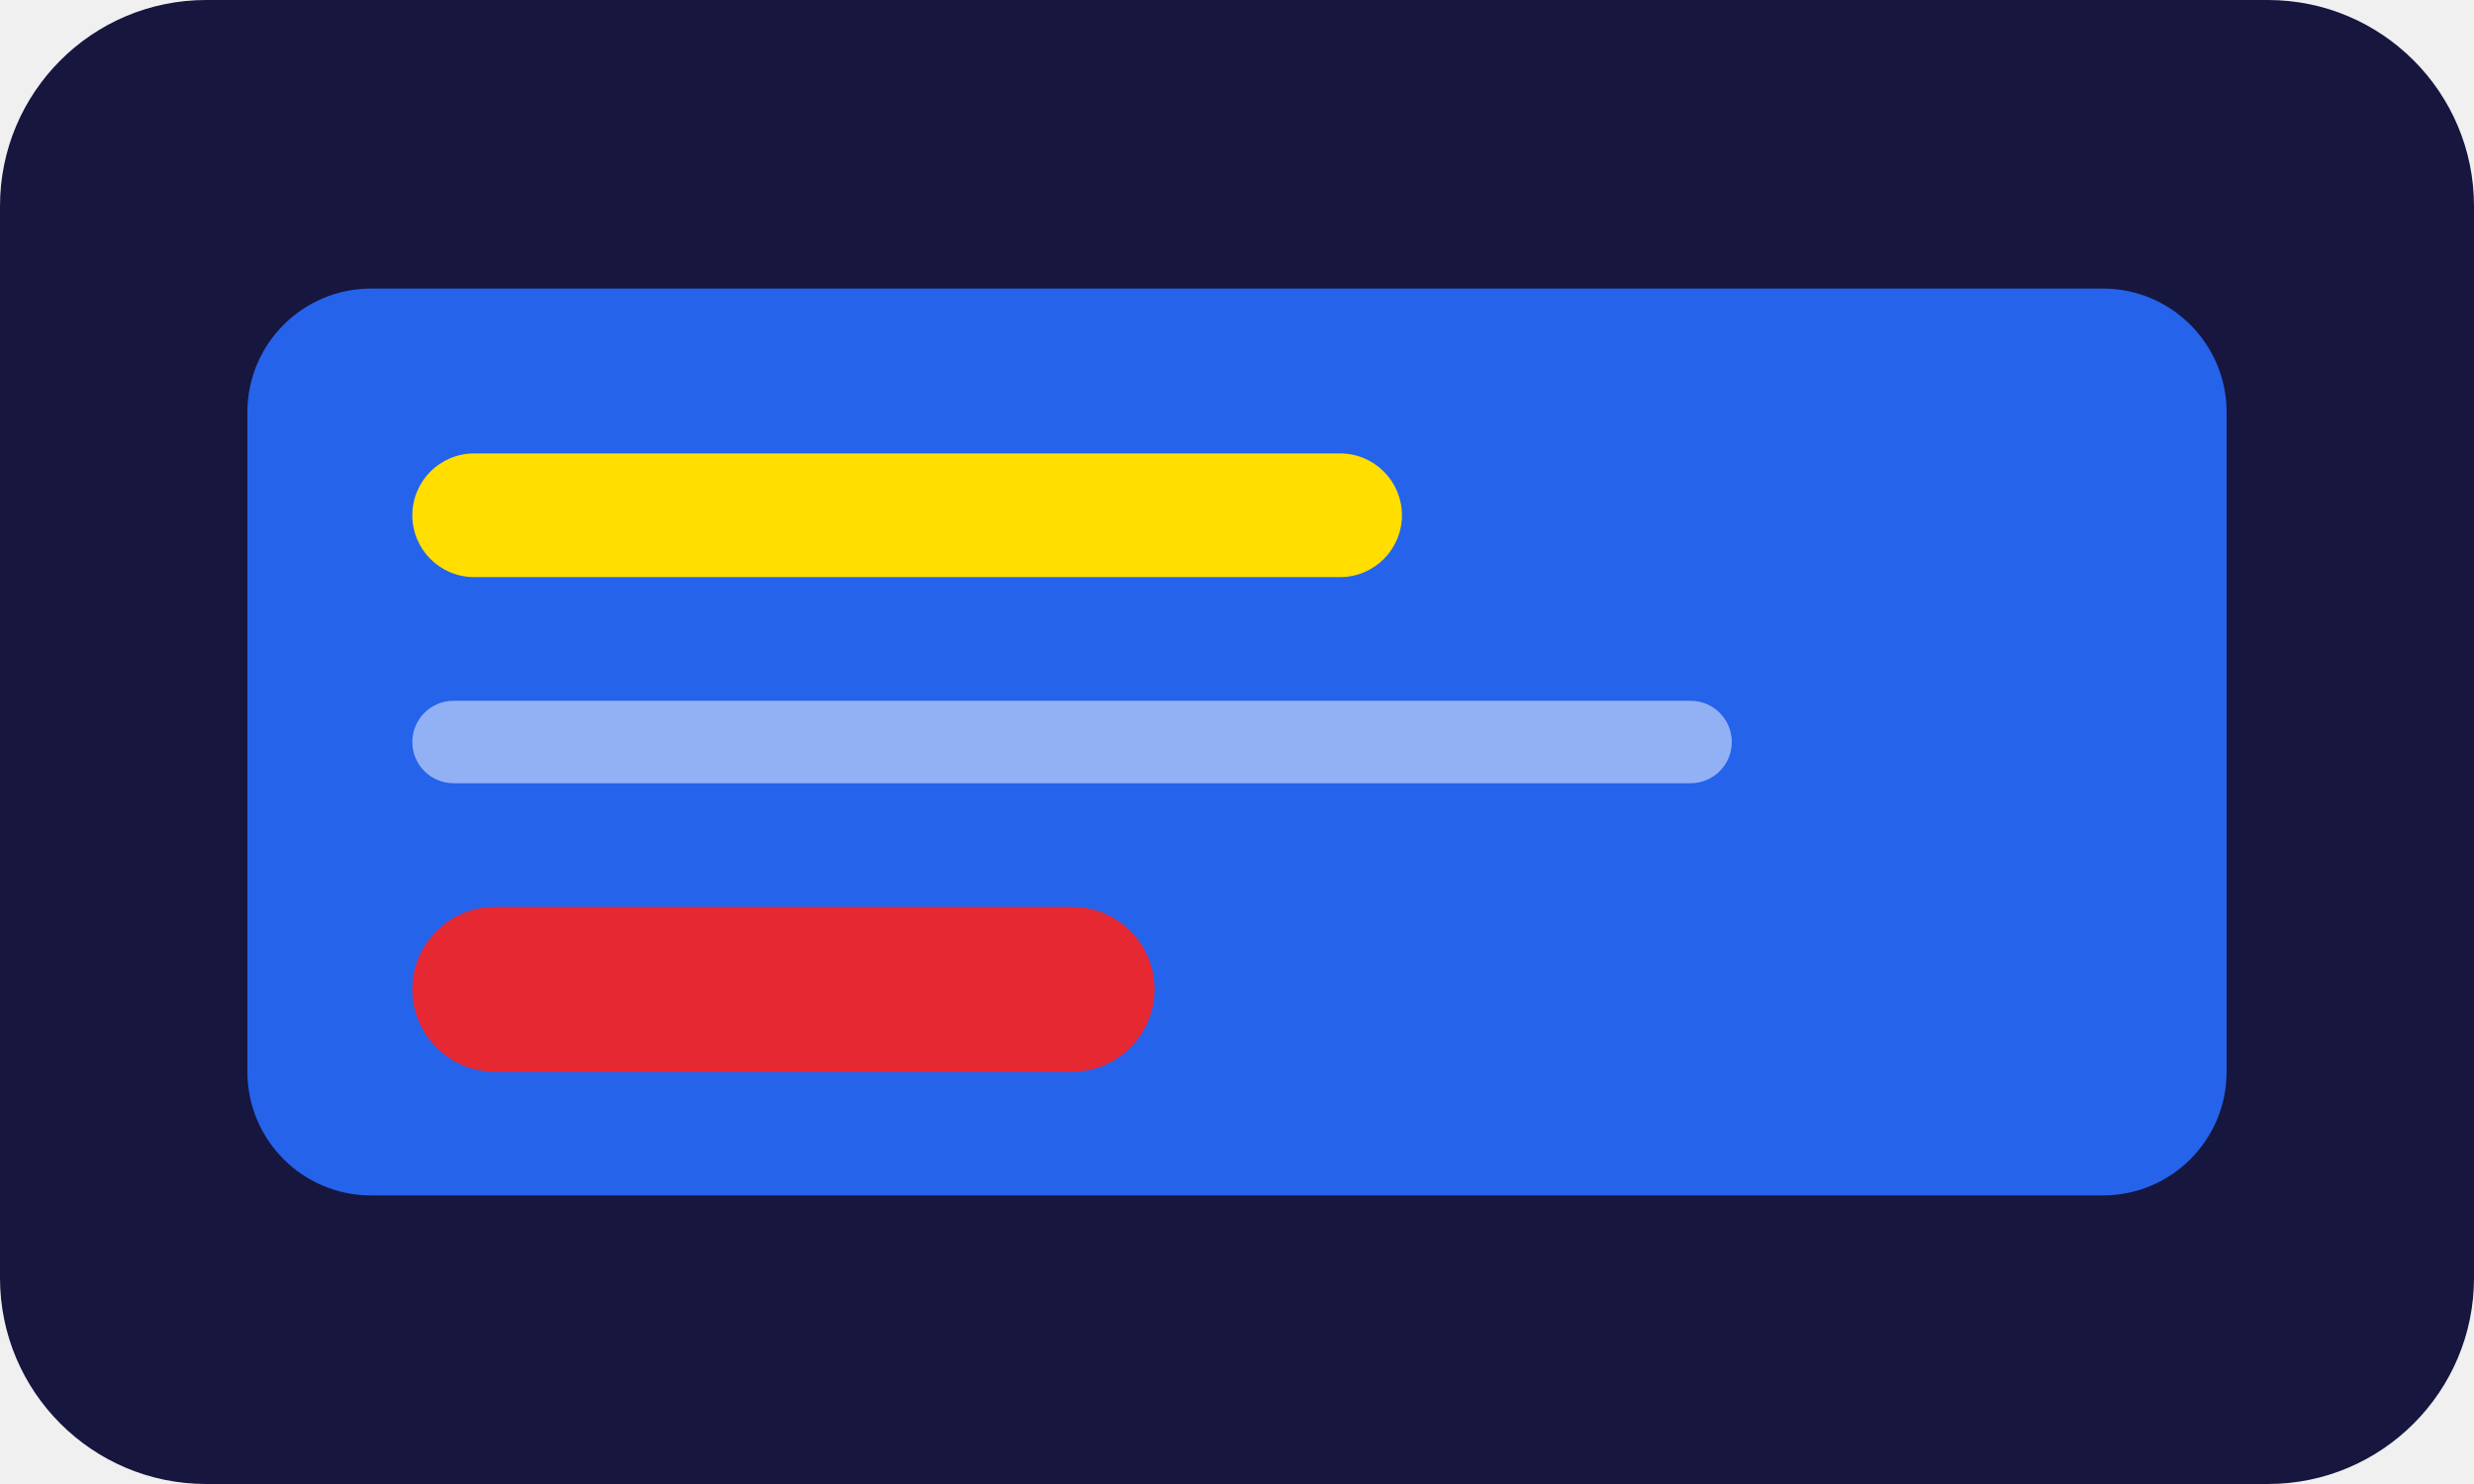
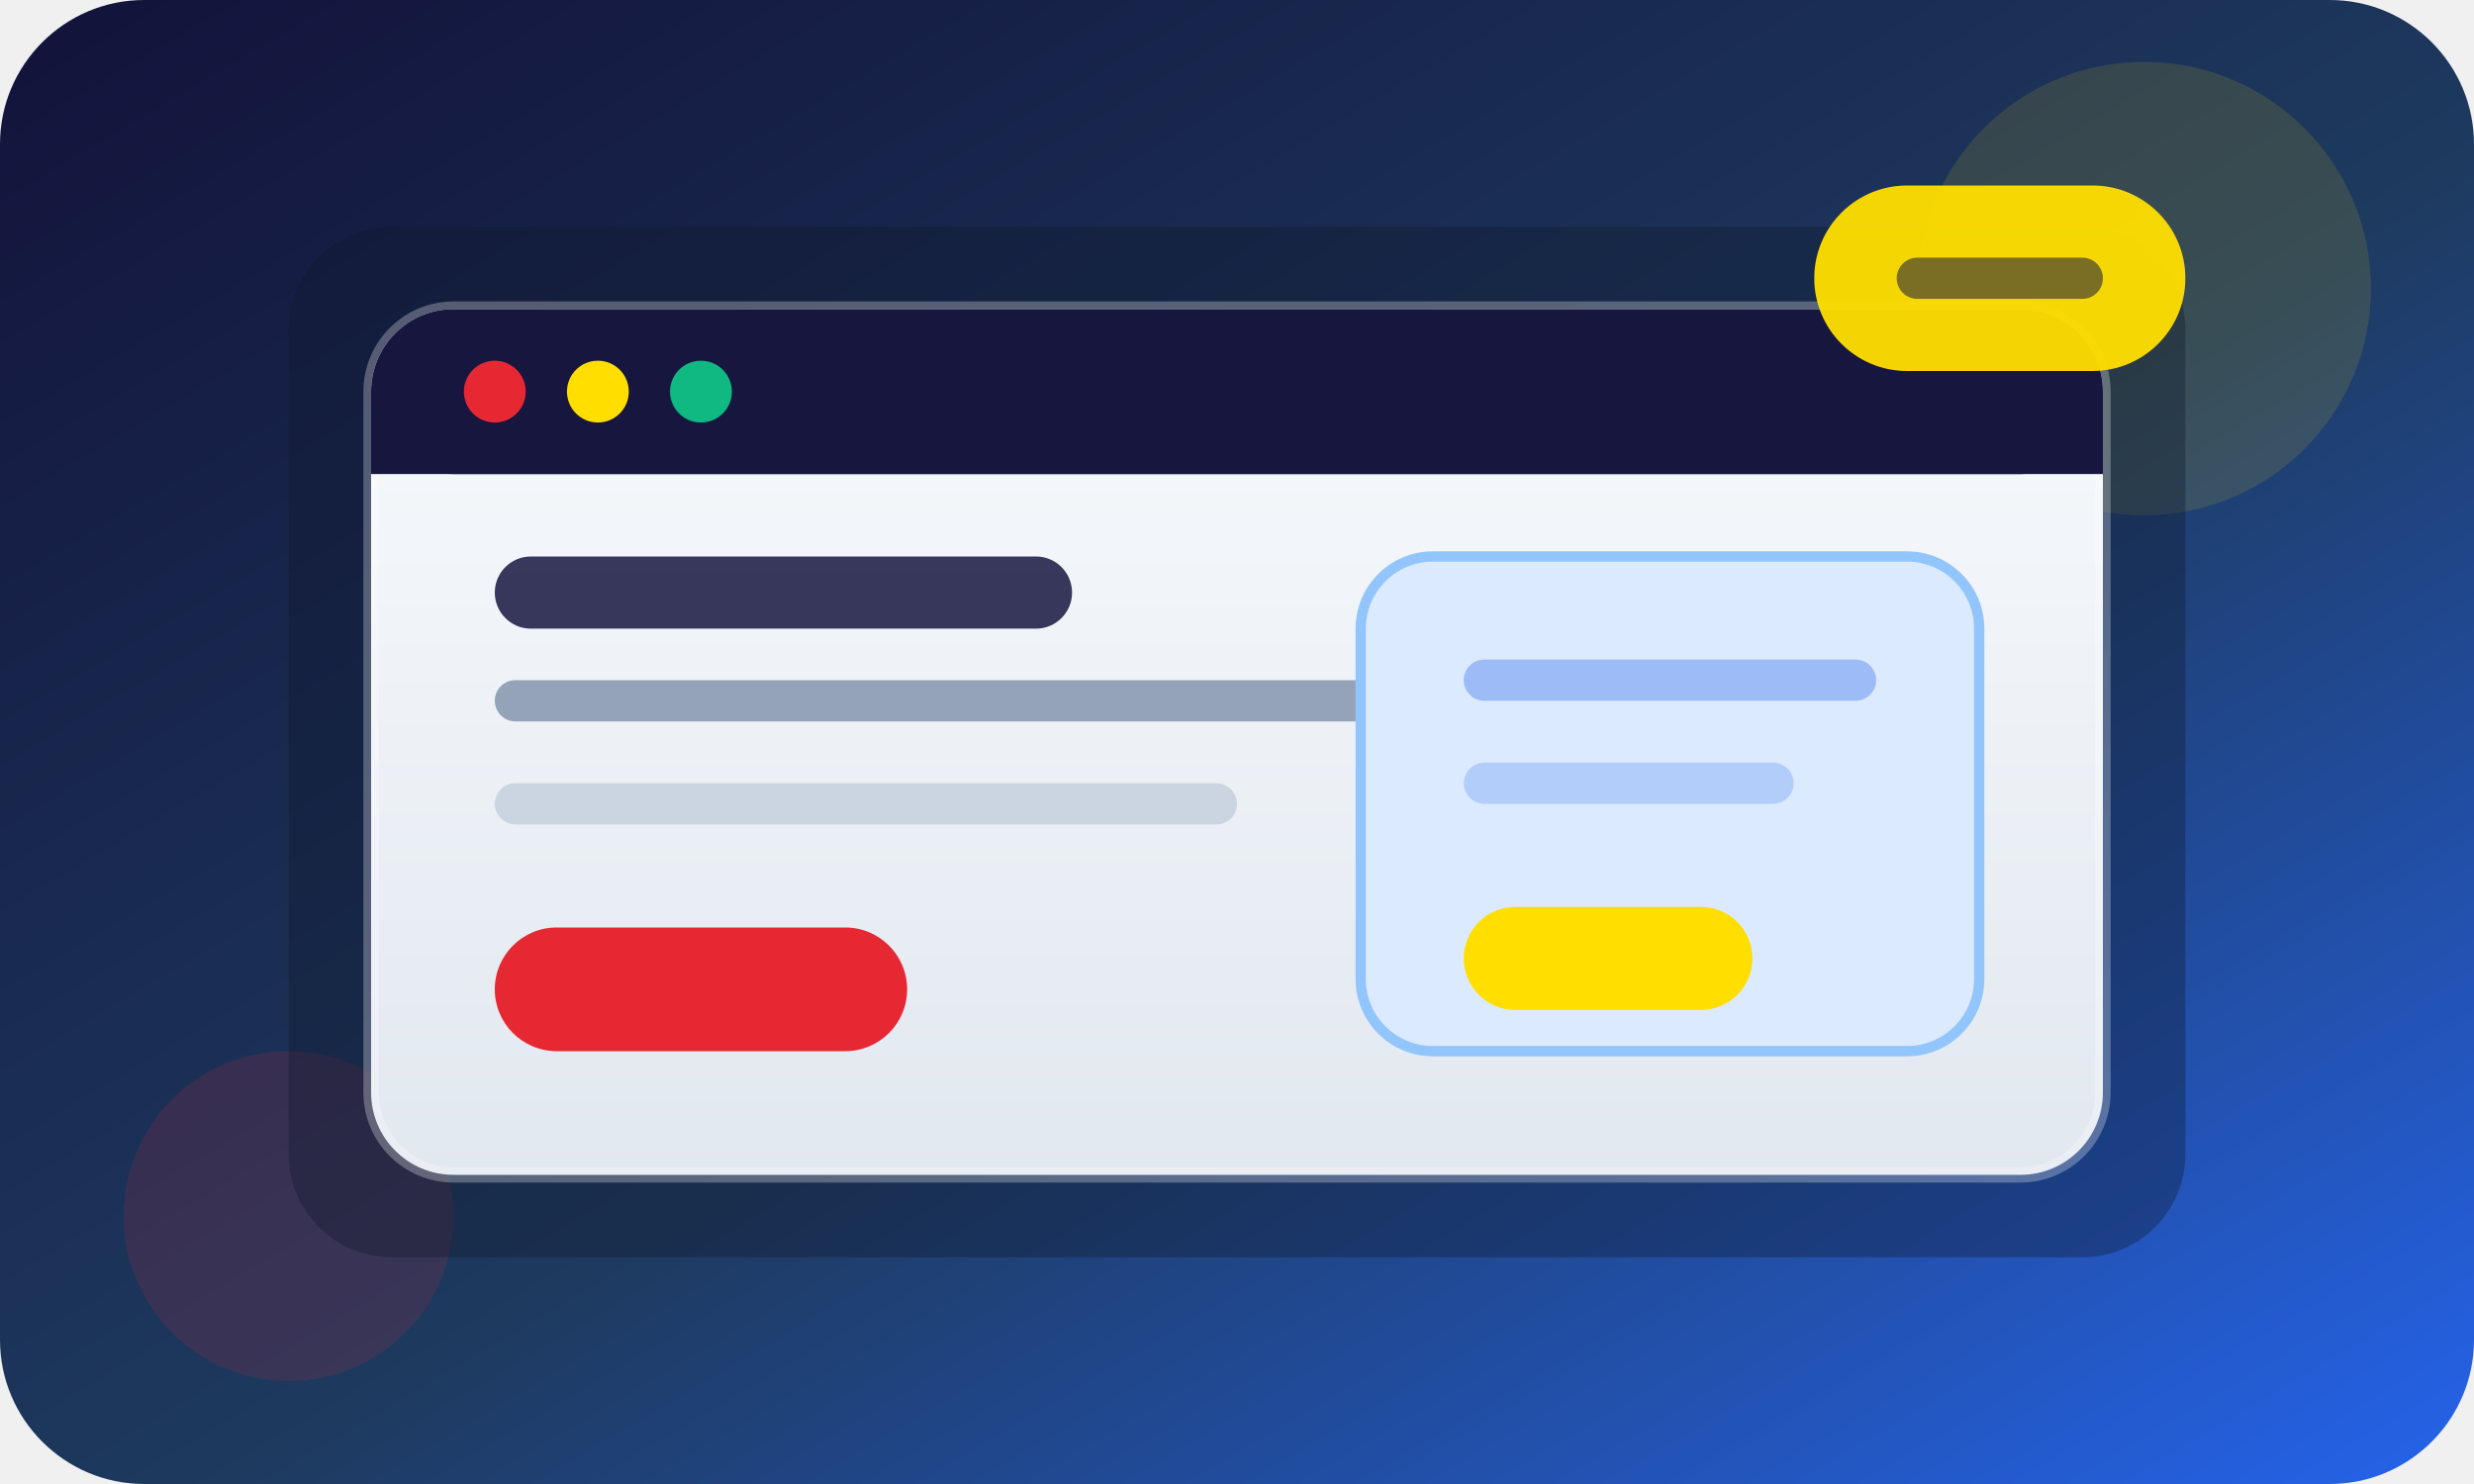
- <svg xmlns="http://www.w3.org/2000/svg" viewBox="0 0 120 72" width="120" height="72" aria-hidden="true">
-   <rect width="120" height="72" rx="10" fill="#16163f" />
-   <rect x="12" y="14" width="96" height="44" rx="6" fill="#2563eb" />
-   <rect x="20" y="22" width="48" height="6" rx="3" fill="#FFDE00" />
-   <rect x="20" y="34" width="64" height="4" rx="2" fill="#fff" opacity="0.5" />
-   <rect x="20" y="44" width="36" height="8" rx="4" fill="#E62833" />
+ <svg xmlns="http://www.w3.org/2000/svg" viewBox="0 0 240 144" width="240" height="144" aria-hidden="true">
+   <defs>
+     <linearGradient id="fastBg" x1="0%" y1="0%" x2="100%" y2="100%">
+       <stop offset="0%" stop-color="#12123a" />
+       <stop offset="55%" stop-color="#1e3a5f" />
+       <stop offset="100%" stop-color="#2563eb" />
+     </linearGradient>
+     <linearGradient id="fastScreen" x1="0%" y1="0%" x2="0%" y2="100%">
+       <stop offset="0%" stop-color="#f8fafc" />
+       <stop offset="100%" stop-color="#e2e8f0" />
+     </linearGradient>
+   </defs>
+   <rect width="240" height="144" rx="14" fill="url(#fastBg)" />
+   <circle cx="208" cy="28" r="22" fill="#FFDE00" opacity="0.12" />
+   <circle cx="28" cy="118" r="16" fill="#E62833" opacity="0.14" />
+   <rect x="28" y="22" width="184" height="100" rx="10" fill="#0f172a" opacity="0.35" />
+   <rect x="36" y="30" width="168" height="84" rx="8" fill="url(#fastScreen)" stroke="#fff" stroke-opacity="0.28" stroke-width="1.5" />
+   <rect x="36" y="30" width="168" height="16" rx="8" fill="#16163f" />
+   <rect x="36" y="38" width="168" height="8" fill="#16163f" />
+   <circle cx="48" cy="38" r="3" fill="#E62833" />
+   <circle cx="58" cy="38" r="3" fill="#FFDE00" />
+   <circle cx="68" cy="38" r="3" fill="#10b981" />
+   <rect x="48" y="54" width="56" height="7" rx="3.5" fill="#16163f" opacity="0.85" />
+   <rect x="48" y="66" width="88" height="4" rx="2" fill="#94a3b8" />
+   <rect x="48" y="76" width="72" height="4" rx="2" fill="#cbd5e1" />
+   <rect x="48" y="90" width="40" height="12" rx="6" fill="#E62833" />
+   <rect x="132" y="54" width="60" height="48" rx="7" fill="#dbeafe" stroke="#93c5fd" stroke-width="1" />
+   <rect x="142" y="64" width="40" height="4" rx="2" fill="#2563eb" opacity="0.35" />
+   <rect x="142" y="74" width="32" height="4" rx="2" fill="#2563eb" opacity="0.22" />
+   <rect x="142" y="88" width="28" height="10" rx="5" fill="#FFDE00" />
+   <rect x="176" y="18" width="36" height="18" rx="9" fill="#FFDE00" opacity="0.95" />
+   <rect x="184" y="25" width="20" height="4" rx="2" fill="#16163f" opacity="0.55" />
</svg>
